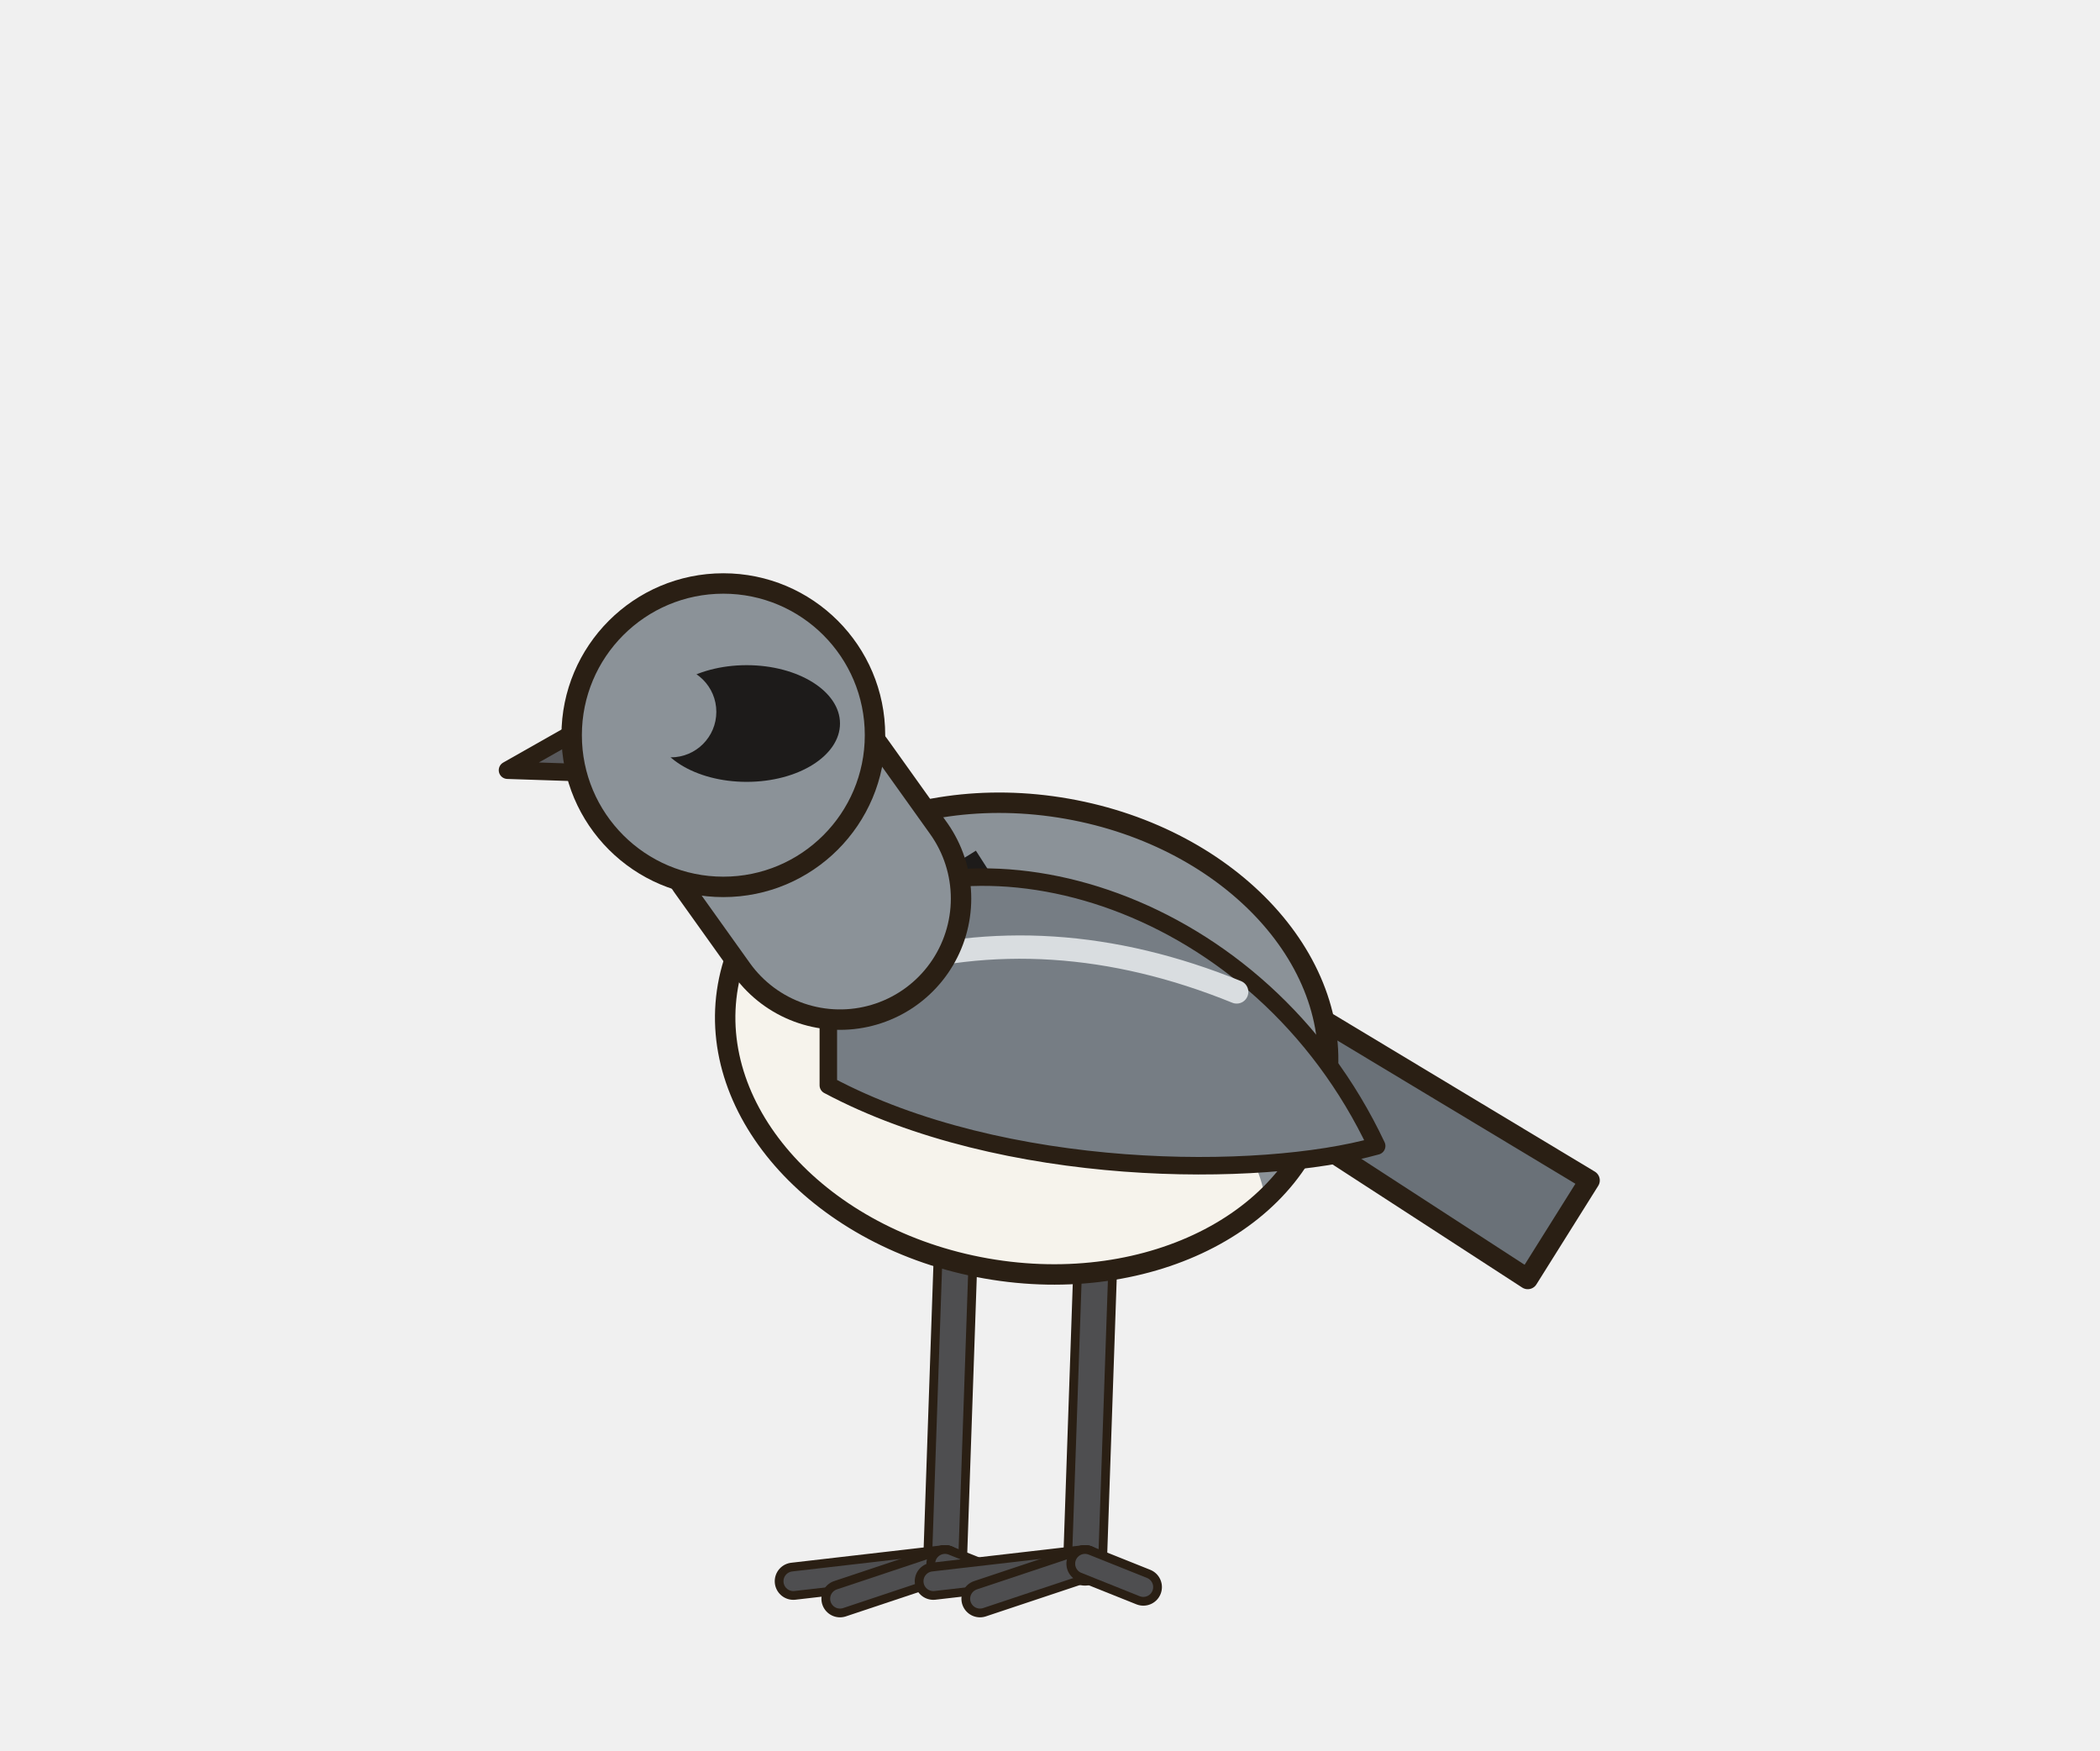
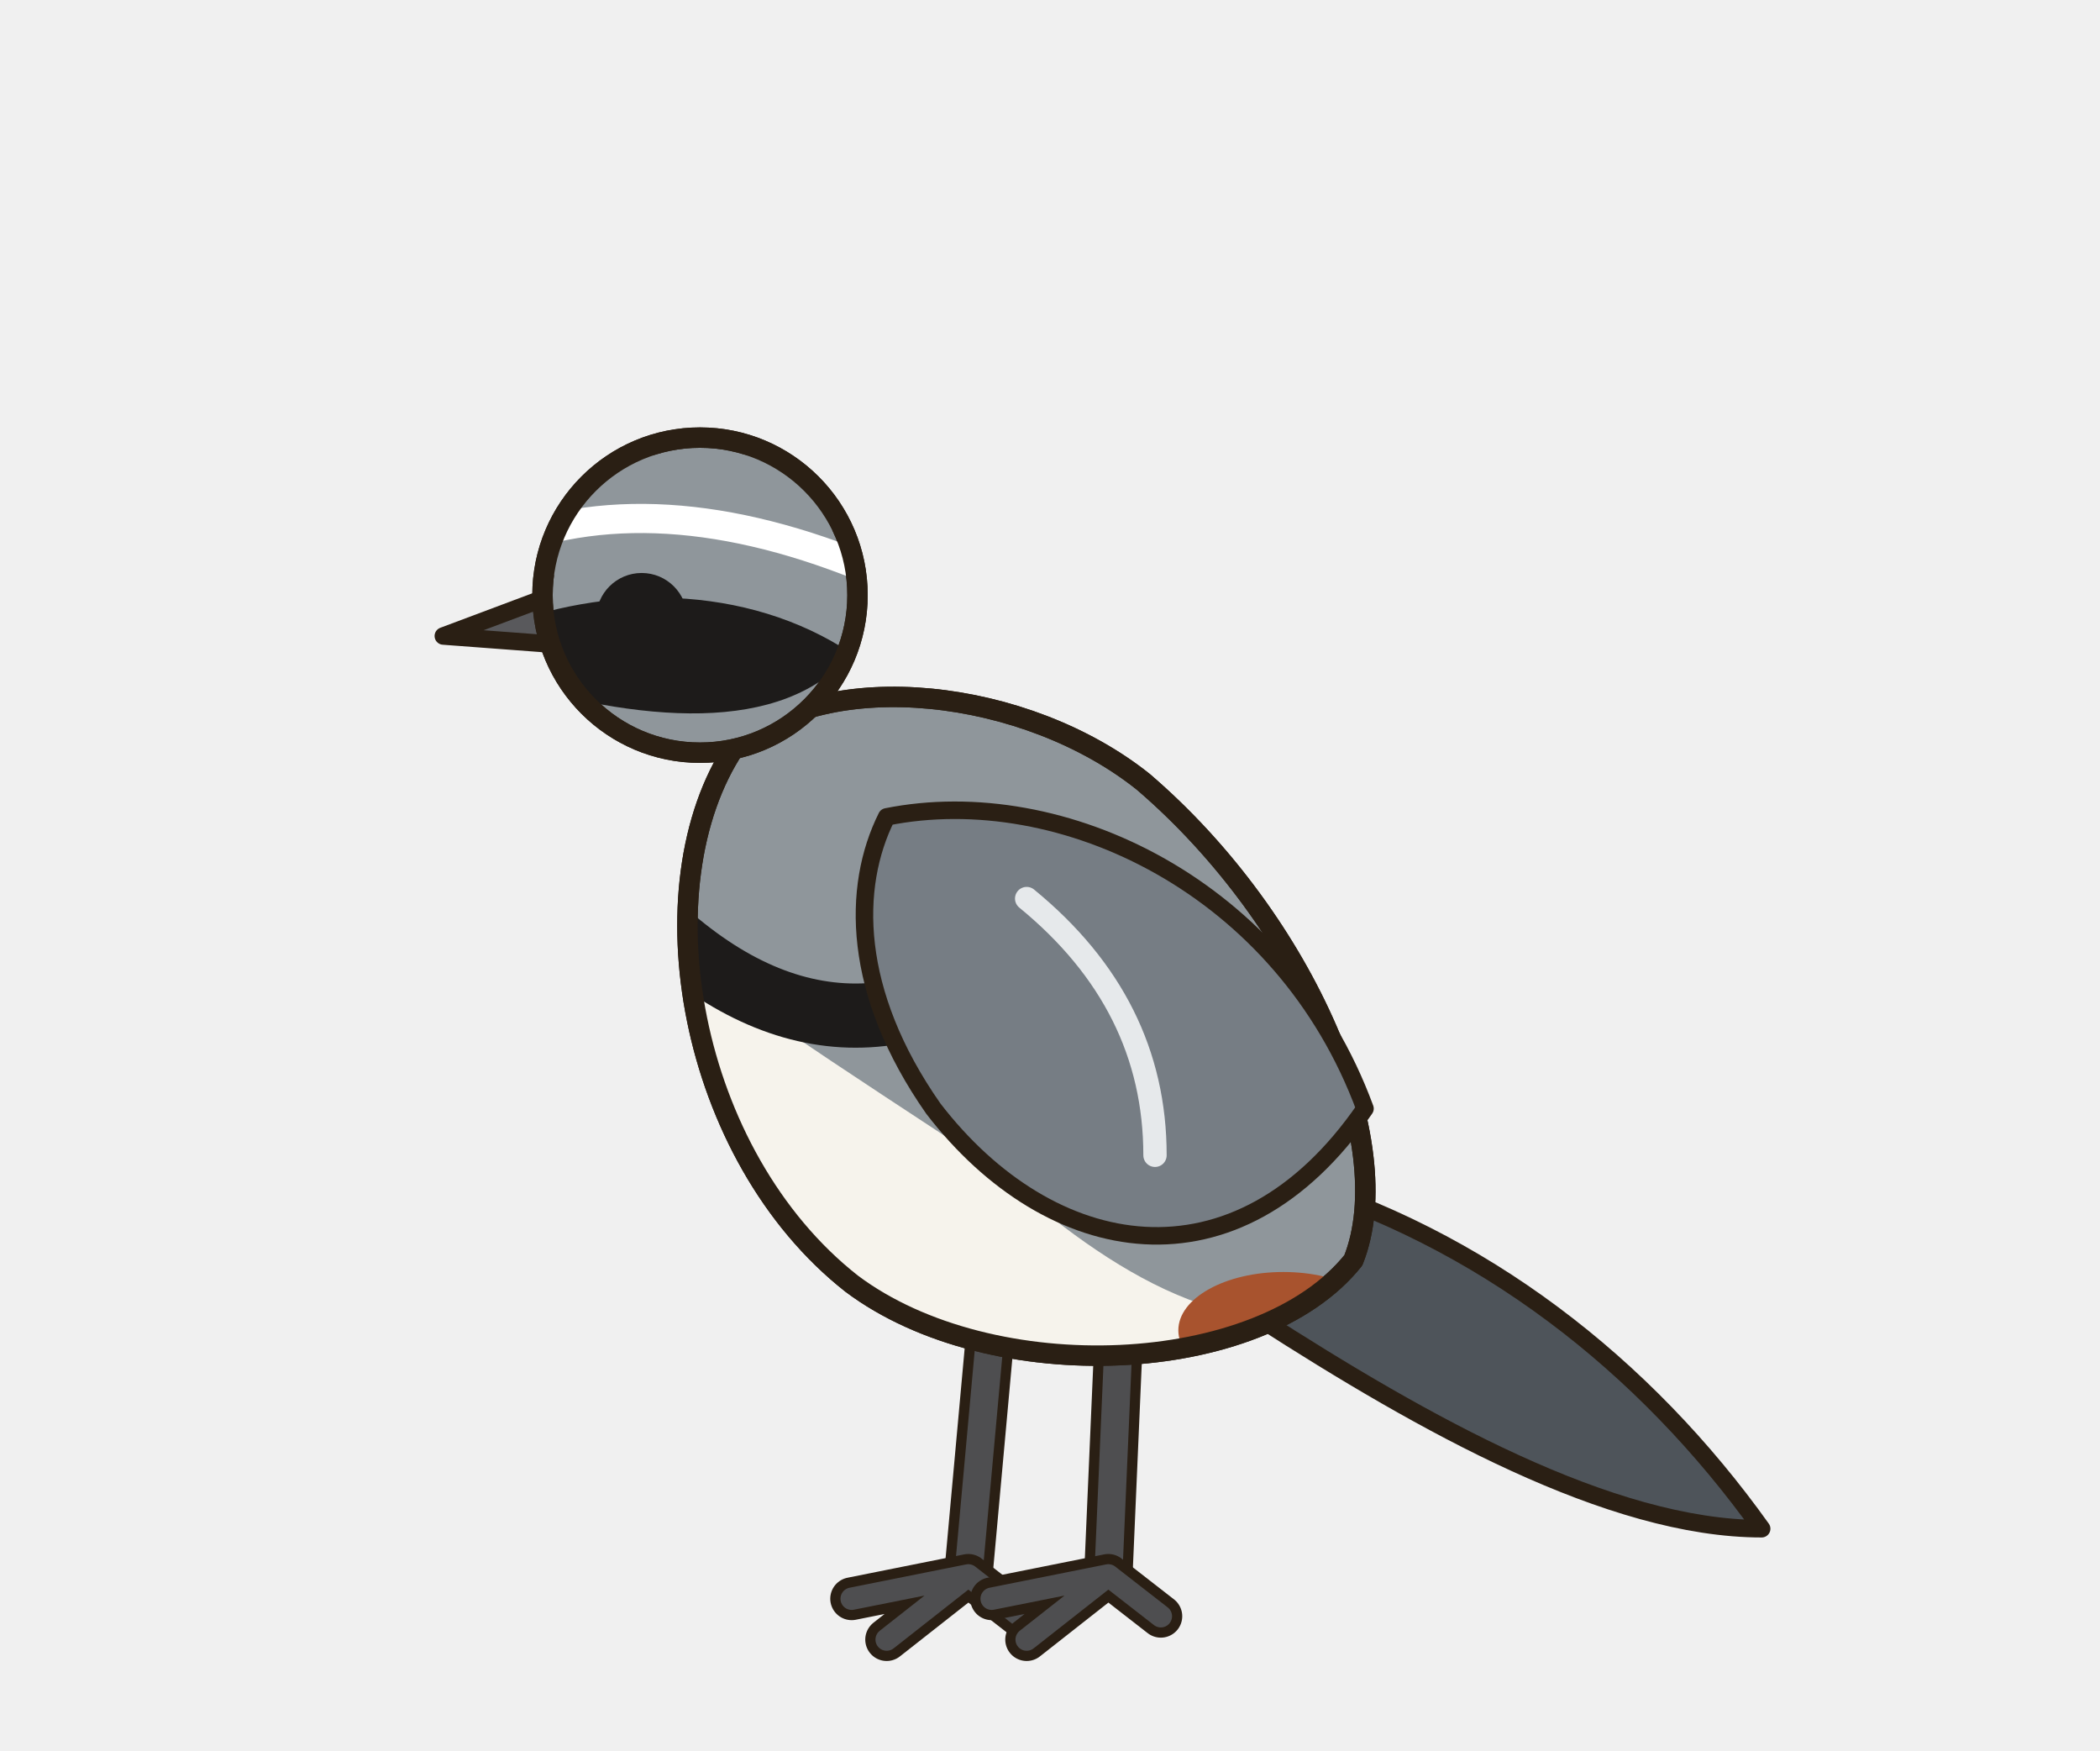
<svg xmlns="http://www.w3.org/2000/svg" role="img" aria-label="Monterita de Collar" viewBox="-20 0 360 300" width="360" height="300" style="overflow:visible">
-   <style>#m-root{transform-box:view-box;transform-origin:150px 272px;animation:br 3.6s ease-in-out infinite}@keyframes br{0%,100%{transform:scale(1,1)}50%{transform:scale(1,1.012)}}#m-head{transform-box:view-box;transform-origin:124px 154px;animation:hb 4.6s ease-in-out infinite}@keyframes hb{0%,100%{transform:rotate(0)}22%{transform:rotate(-7.0deg)}45%{transform:rotate(4.0deg) translateY(1px)}62%{transform:rotate(-3.0deg)}80%{transform:rotate(6.0deg)}}#m-tail{transform-box:view-box;transform-origin:198px 180px;animation:tl 3.1s ease-in-out infinite}@keyframes tl{0%,66%,100%{transform:rotate(0)}74%{transform:rotate(-11.0deg)}84%{transform:rotate(4.0deg)}92%{transform:rotate(-3.0deg)}}#m-lid{transform-box:fill-box;transform-origin:center;animation:bl 4.4s infinite}@keyframes bl{0%,92%,100%{transform:scaleY(0)}95%{transform:scaleY(1)}}@media (prefers-reduced-motion:reduce){*{animation:none!important}}</style>
+   <style>#m-root{transform-box:view-box;transform-origin:150px 275px;animation:br 3.6s ease-in-out infinite}@keyframes br{0%,100%{transform:scale(1,1)}50%{transform:scale(1,1.012)}}#m-head{transform-box:view-box;transform-origin:124px 134px;animation:hb 4.6s ease-in-out infinite}@keyframes hb{0%,100%{transform:rotate(0)}22%{transform:rotate(-7.0deg)}45%{transform:rotate(4.0deg) translateY(1px)}62%{transform:rotate(-3.0deg)}80%{transform:rotate(6.0deg)}}#m-tail{transform-box:view-box;transform-origin:200px 206px;animation:tl 3.1s ease-in-out infinite}@keyframes tl{0%,66%,100%{transform:rotate(0)}74%{transform:rotate(-12.6deg)}84%{transform:rotate(5.6deg)}92%{transform:rotate(-4.2deg)}}.lid{transform-box:fill-box;transform-origin:center;animation:bl 4.4s infinite}@keyframes bl{0%,92%,100%{transform:scaleY(0)}95%{transform:scaleY(1)}}@media (prefers-reduced-motion:reduce){*{animation:none!important}}</style>
  <g id="m-root">
+     <path d="M150 226 L146 270" stroke="#2a1f14" stroke-width="8.3" stroke-linecap="round" />
+     <path d="M150 226 L146 270" stroke="#4e4e50" stroke-width="4.8" stroke-linecap="round" />
+     <path d="M146 270 L126 274M146 270 L132 281M146 270 L155 277" stroke="#2a1f14" stroke-width="7.34" stroke-linecap="round" />
+     <path d="M146 270 L126 274M146 270 L132 281M146 270 L155 277" stroke="#4e4e50" stroke-width="3.84" stroke-linecap="round" />
+     <path d="M172 224 L170 270" stroke="#2a1f14" stroke-width="8.3" stroke-linecap="round" />
+     <path d="M172 224 L170 270" stroke="#4e4e50" stroke-width="4.8" stroke-linecap="round" />
+     <path d="M170 270 L150 274M170 270 L156 281M170 270 L179 277" stroke="#2a1f14" stroke-width="7.34" stroke-linecap="round" />
+     <path d="M170 270 L150 274M170 270 L156 281M170 270 L179 277" stroke="#4e4e50" stroke-width="3.84" stroke-linecap="round" />
    <g id="m-tail">
-       <path d="M193.2 187.6 L241.9 219.2 L252.5 202.3 L202.8 172.4 Z" fill="#6a7178" stroke="#2a1f14" stroke-width="3.5" stroke-linejoin="round" />
+       <path d="M200 202 C234 212 262 234 282 262 C256 262 224 244 196 226 Z" fill="#4e545a" stroke="#2a1f14" stroke-width="3" stroke-linejoin="round" stroke-linecap="round" />
    </g>
-     <g id="m-legs">
-       <path d="M144 210 L142 268" stroke="#2a1f14" stroke-width="7.5" stroke-linecap="round" />
-       <path d="M144 210 L142 268" stroke="#4e4e50" stroke-width="4.5" stroke-linecap="round" />
-       <path d="M142 268 L116.0 271.0" stroke="#2a1f14" stroke-width="6.375" stroke-linecap="round" />
-       <path d="M142 268 L116.0 271.0" stroke="#4e4e50" stroke-width="3.375" stroke-linecap="round" />
-       <path d="M142 268 L124.0 274.0" stroke="#2a1f14" stroke-width="6.375" stroke-linecap="round" />
-       <path d="M142 268 L124.0 274.0" stroke="#4e4e50" stroke-width="3.375" stroke-linecap="round" />
-       <path d="M142 268 L152.0 272.0" stroke="#2a1f14" stroke-width="6.375" stroke-linecap="round" />
-       <path d="M142 268 L152.0 272.0" stroke="#4e4e50" stroke-width="3.375" stroke-linecap="round" />
-       <path d="M168 210 L166 268" stroke="#2a1f14" stroke-width="7.5" stroke-linecap="round" />
-       <path d="M168 210 L166 268" stroke="#4e4e50" stroke-width="4.5" stroke-linecap="round" />
-       <path d="M166 268 L140.0 271.0" stroke="#2a1f14" stroke-width="6.375" stroke-linecap="round" />
-       <path d="M166 268 L140.0 271.0" stroke="#4e4e50" stroke-width="3.375" stroke-linecap="round" />
-       <path d="M166 268 L148.0 274.0" stroke="#2a1f14" stroke-width="6.375" stroke-linecap="round" />
-       <path d="M166 268 L148.0 274.0" stroke="#4e4e50" stroke-width="3.375" stroke-linecap="round" />
-       <path d="M166 268 L176.0 272.0" stroke="#2a1f14" stroke-width="6.375" stroke-linecap="round" />
-       <path d="M166 268 L176.0 272.0" stroke="#4e4e50" stroke-width="3.375" stroke-linecap="round" />
+     <path d="M106 128 C90 152 98 198 126 220 C150 238 196 236 212 216 C220 196 204 158 176 134 C156 118 122 114 106 128 Z" fill="#8f969b" stroke="#2a1f14" stroke-width="3.5" stroke-linejoin="round" stroke-linecap="round" />
+     <clipPath id="cc">
+       <path d="M106 128 C90 152 98 198 126 220 C150 238 196 236 212 216 C220 196 204 158 176 134 C156 118 122 114 106 128 Z" />
+     </clipPath>
+     <g clip-path="url(#cc)">
+       <path d="M80 150 C100 168 126 184 150 200 C168 216 190 232 214 224 L214 270 L80 270 Z" fill="#f6f3ec" />
+       <path d="M90 156 Q124 190 160 160" stroke="#1d1b1a" stroke-width="11" fill="none" stroke-linecap="round" />
+       <ellipse cx="200" cy="228" rx="18" ry="10" fill="#a8532e" />
    </g>
-     <ellipse id="m-body" cx="156" cy="178" rx="52" ry="40" transform="rotate(10 156 178)" fill="#8b9298" />
-     <clipPath id="bc">
-       <ellipse cx="156" cy="178" rx="52" ry="40" transform="rotate(10 156 178)" />
-     </clipPath>
-     <g clip-path="url(#bc)">
-       <ellipse cx="140" cy="209.2" rx="57.2" ry="36.0" fill="#f6f3ec" />
-       <ellipse cx="123.76" cy="184" rx="21.84" ry="34.0" fill="#f6f3ec" />
-       <path d="M96 148 Q122 168 150 150" stroke="#1d1b1a" stroke-width="10" fill="none" />
-       <ellipse cx="204" cy="190" rx="14" ry="9" fill="#a8532e" />
-     </g>
-     <ellipse cx="156" cy="178" rx="52" ry="40" transform="rotate(10 156 178)" fill="none" stroke="#2a1f14" stroke-width="3.5" />
-     <g id="m-wing">
-       <path d="M122 158 C148 140 196 154 216 196.4 C196 202 152 202 122 186 Z" fill="#767d84" stroke="#2a1f14" stroke-width="3" stroke-linejoin="round" />
-       <path d="M130 166 Q160 157 192 170" stroke="#d9dde0" stroke-width="4" fill="none" stroke-linecap="round" />
-     </g>
+     <path d="M106 128 C90 152 98 198 126 220 C150 238 196 236 212 216 C220 196 204 158 176 134 C156 118 122 114 106 128 Z" fill="none" stroke="#2a1f14" stroke-width="3.5" stroke-linejoin="round" />
+     <path d="M132 140 C162 134 200 152 214 190 C192 222 160 216 140 190 C126 170 126 152 132 140 Z" fill="#767d84" stroke="#2a1f14" stroke-width="3" stroke-linejoin="round" stroke-linecap="round" />
+     <path d="M156 154 q22 18 22 44" stroke="#e6e9eb" stroke-width="4" fill="none" stroke-linecap="round" />
    <g id="m-head">
-       <path d="M124 154 L114 140" stroke="#2a1f14" stroke-width="45" stroke-linecap="round" />
-       <path d="M124 154 L114 140" stroke="#8b9298" stroke-width="38" stroke-linecap="round" />
-       <path d="M82.0 123.5 L67.0 132.0 L82.0 132.5 Z" fill="#59595c" stroke="#2a1f14" stroke-width="3" stroke-linejoin="round" />
-       <circle cx="104" cy="126" r="26" fill="#8b9298" />
+       <path d="M76 101.5 L56 109 L76 110.5 Z" fill="#59595c" stroke="#2a1f14" stroke-width="3" stroke-linejoin="round" stroke-linecap="round" />
+       <ellipse cx="100" cy="102" rx="27" ry="27" fill="#8f969b" stroke="#2a1f14" stroke-width="3.5" stroke-linejoin="round" stroke-linecap="round" />
      <clipPath id="hc">
-         <circle cx="104" cy="126" r="26" />
+         <ellipse cx="100" cy="102" rx="27" ry="27" />
      </clipPath>
      <g clip-path="url(#hc)">
-         <path d="M72 90 Q100 82 132 98" stroke="#fff" stroke-width="5" fill="none" stroke-linecap="round" />
-         <ellipse cx="108" cy="124" rx="16" ry="10" fill="#1d1b1a" />
+         <path d="M66 100 L128 90 L128 78 L66 78 Z" fill="#8f969b" />
+         <path d="M64 94 Q92 82 130 98" stroke="#fff" stroke-width="5" fill="none" stroke-linecap="round" />
+         <path d="M64 108 C84 100 108 100 126 112 C114 126 90 124 64 116 Z" fill="#1d1b1a" />
+         <path d="M62 124 C84 128 104 134 116 144 L62 144 Z" fill="#fbfaf6" />
      </g>
-       <circle cx="104" cy="126" r="26" fill="none" stroke="#2a1f14" stroke-width="3.5" />
-       <circle cx="95" cy="122" r="4.6" fill="#1b120c" />
-       <circle cx="93.5" cy="120.3" r="1.5" fill="#fff" />
-       <ellipse id="m-lid" cx="95" cy="122" rx="7.8" ry="7.8" fill="#8b9298" />
+       <ellipse cx="100" cy="102" rx="27" ry="27" fill="none" stroke="#2a1f14" stroke-width="3.5" />
+       <circle cx="90" cy="106" r="4.4" fill="#1b120c" />
+       <circle cx="88.7" cy="104.5" r="1.4" fill="#fff" />
+       <ellipse class="lid" cx="90" cy="106" rx="7.8" ry="7.8" fill="#1d1b1a" />
    </g>
  </g>
</svg>
